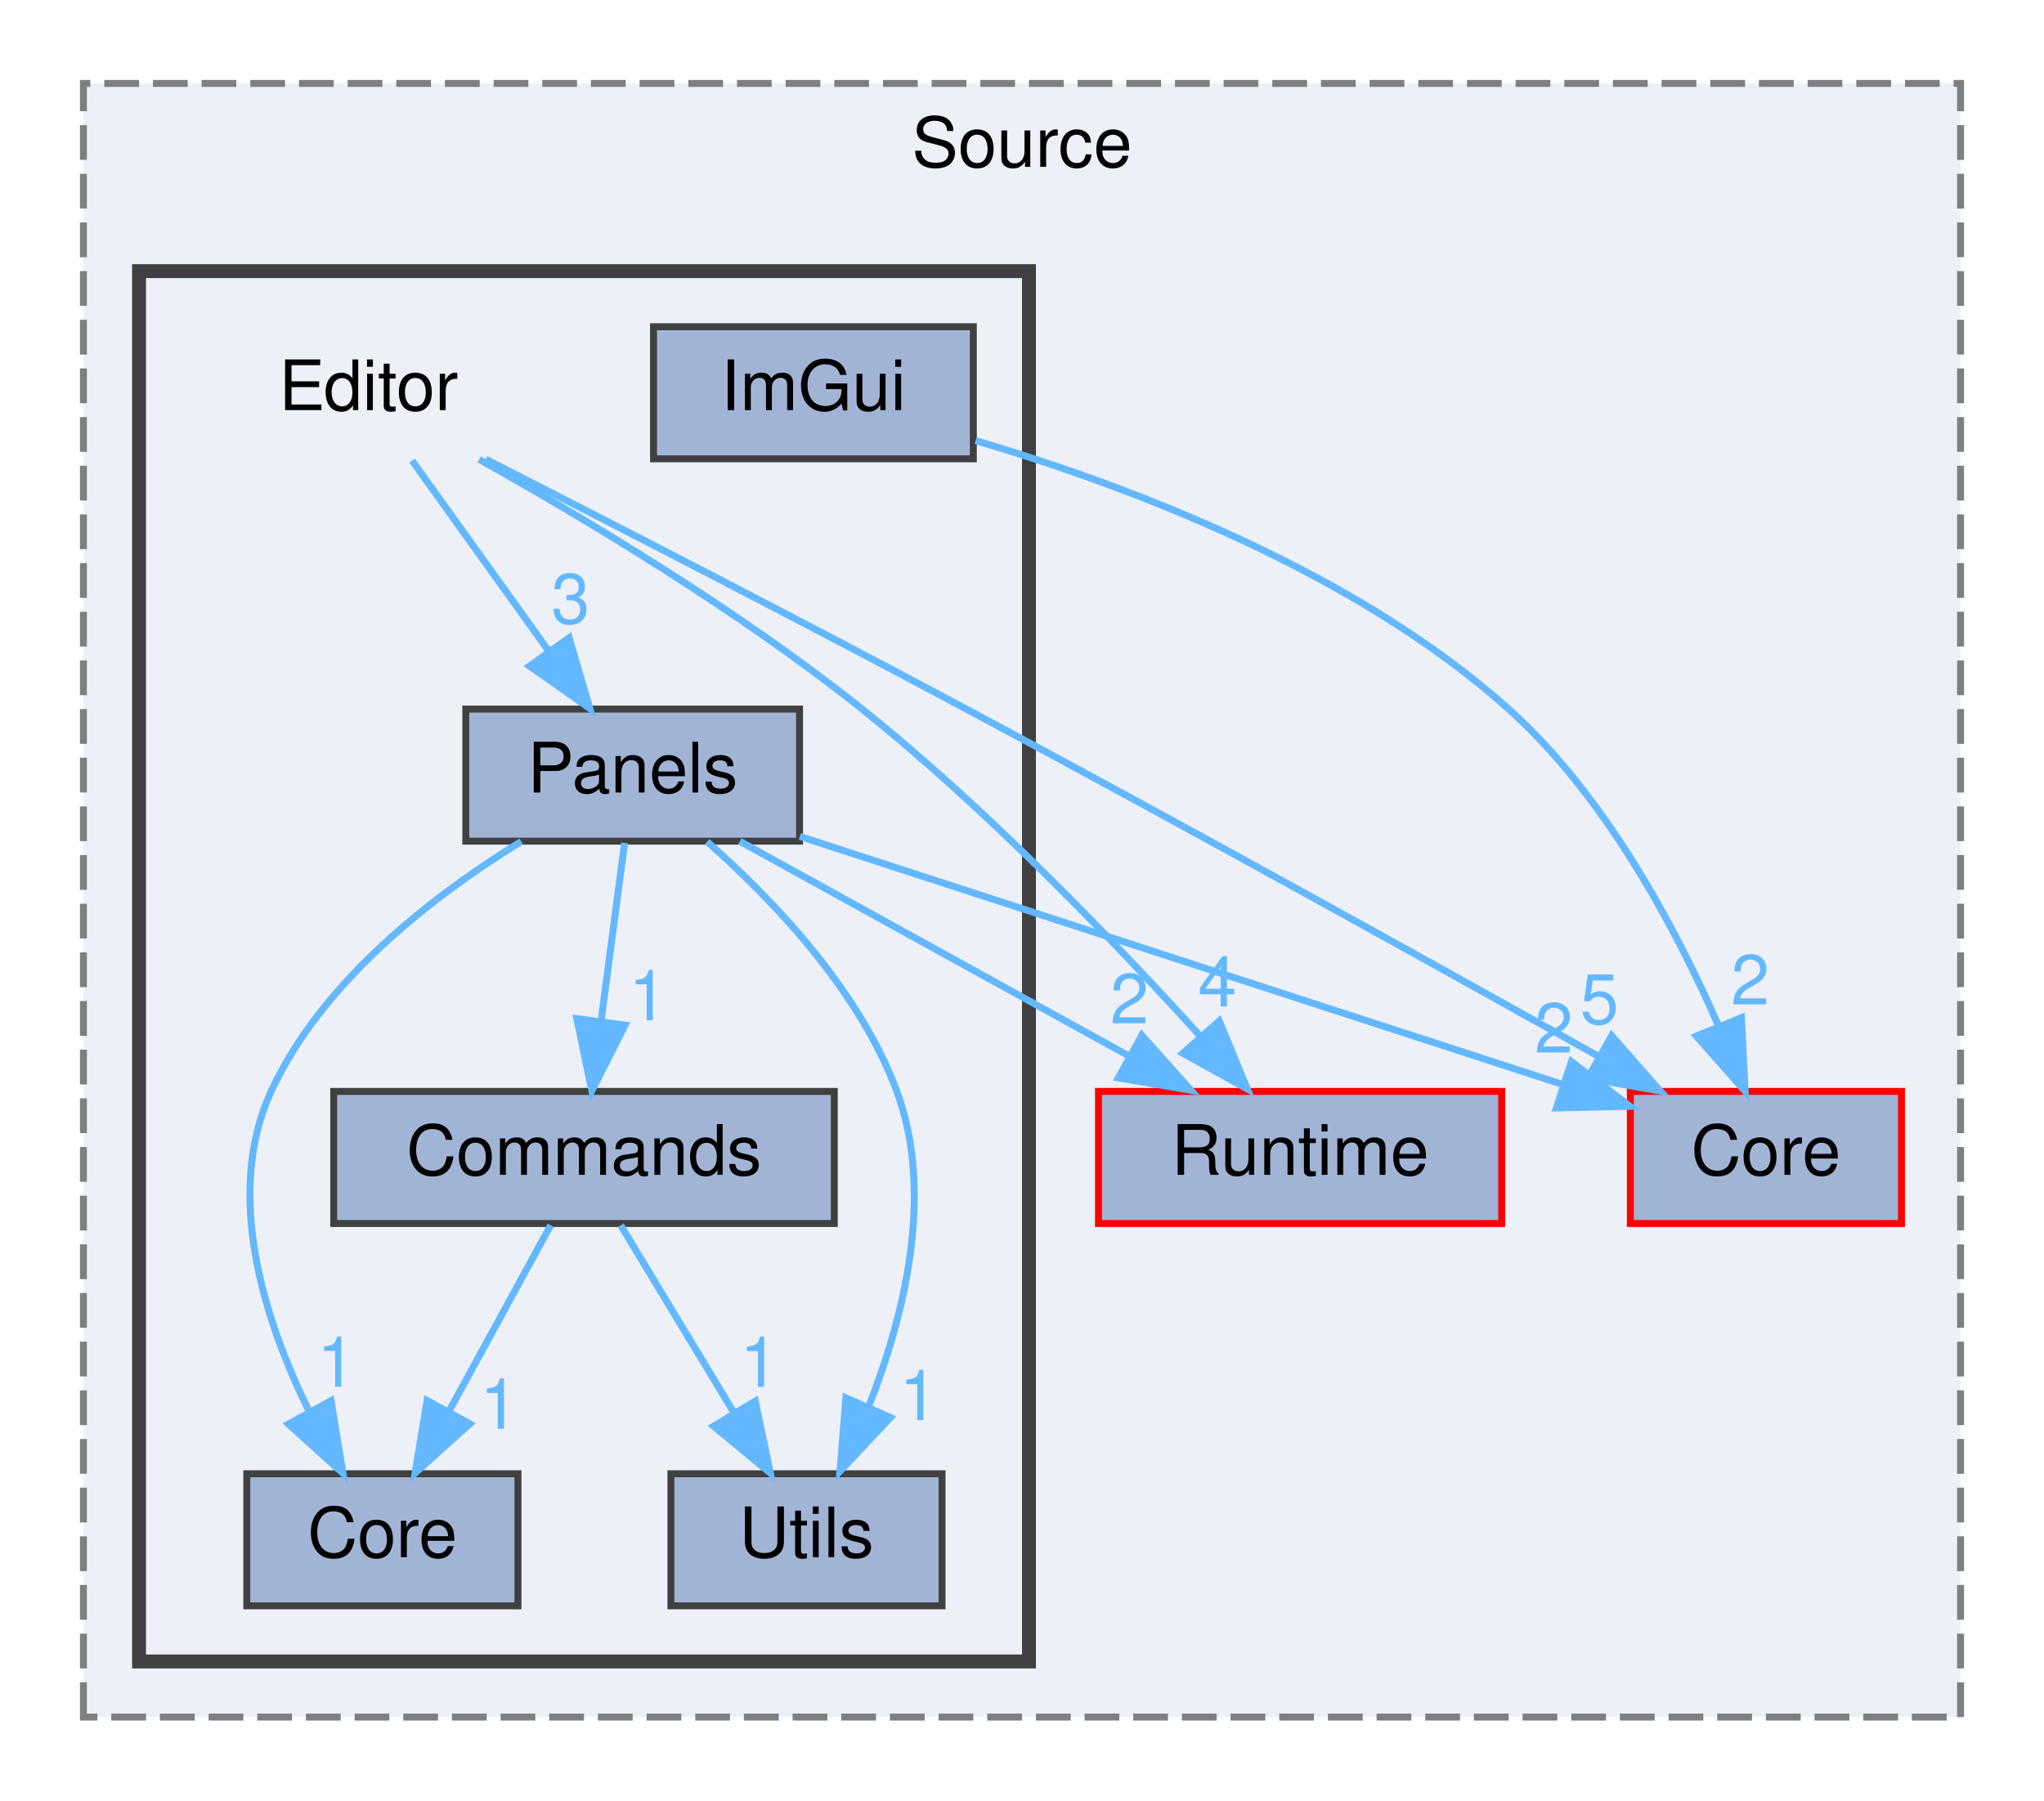
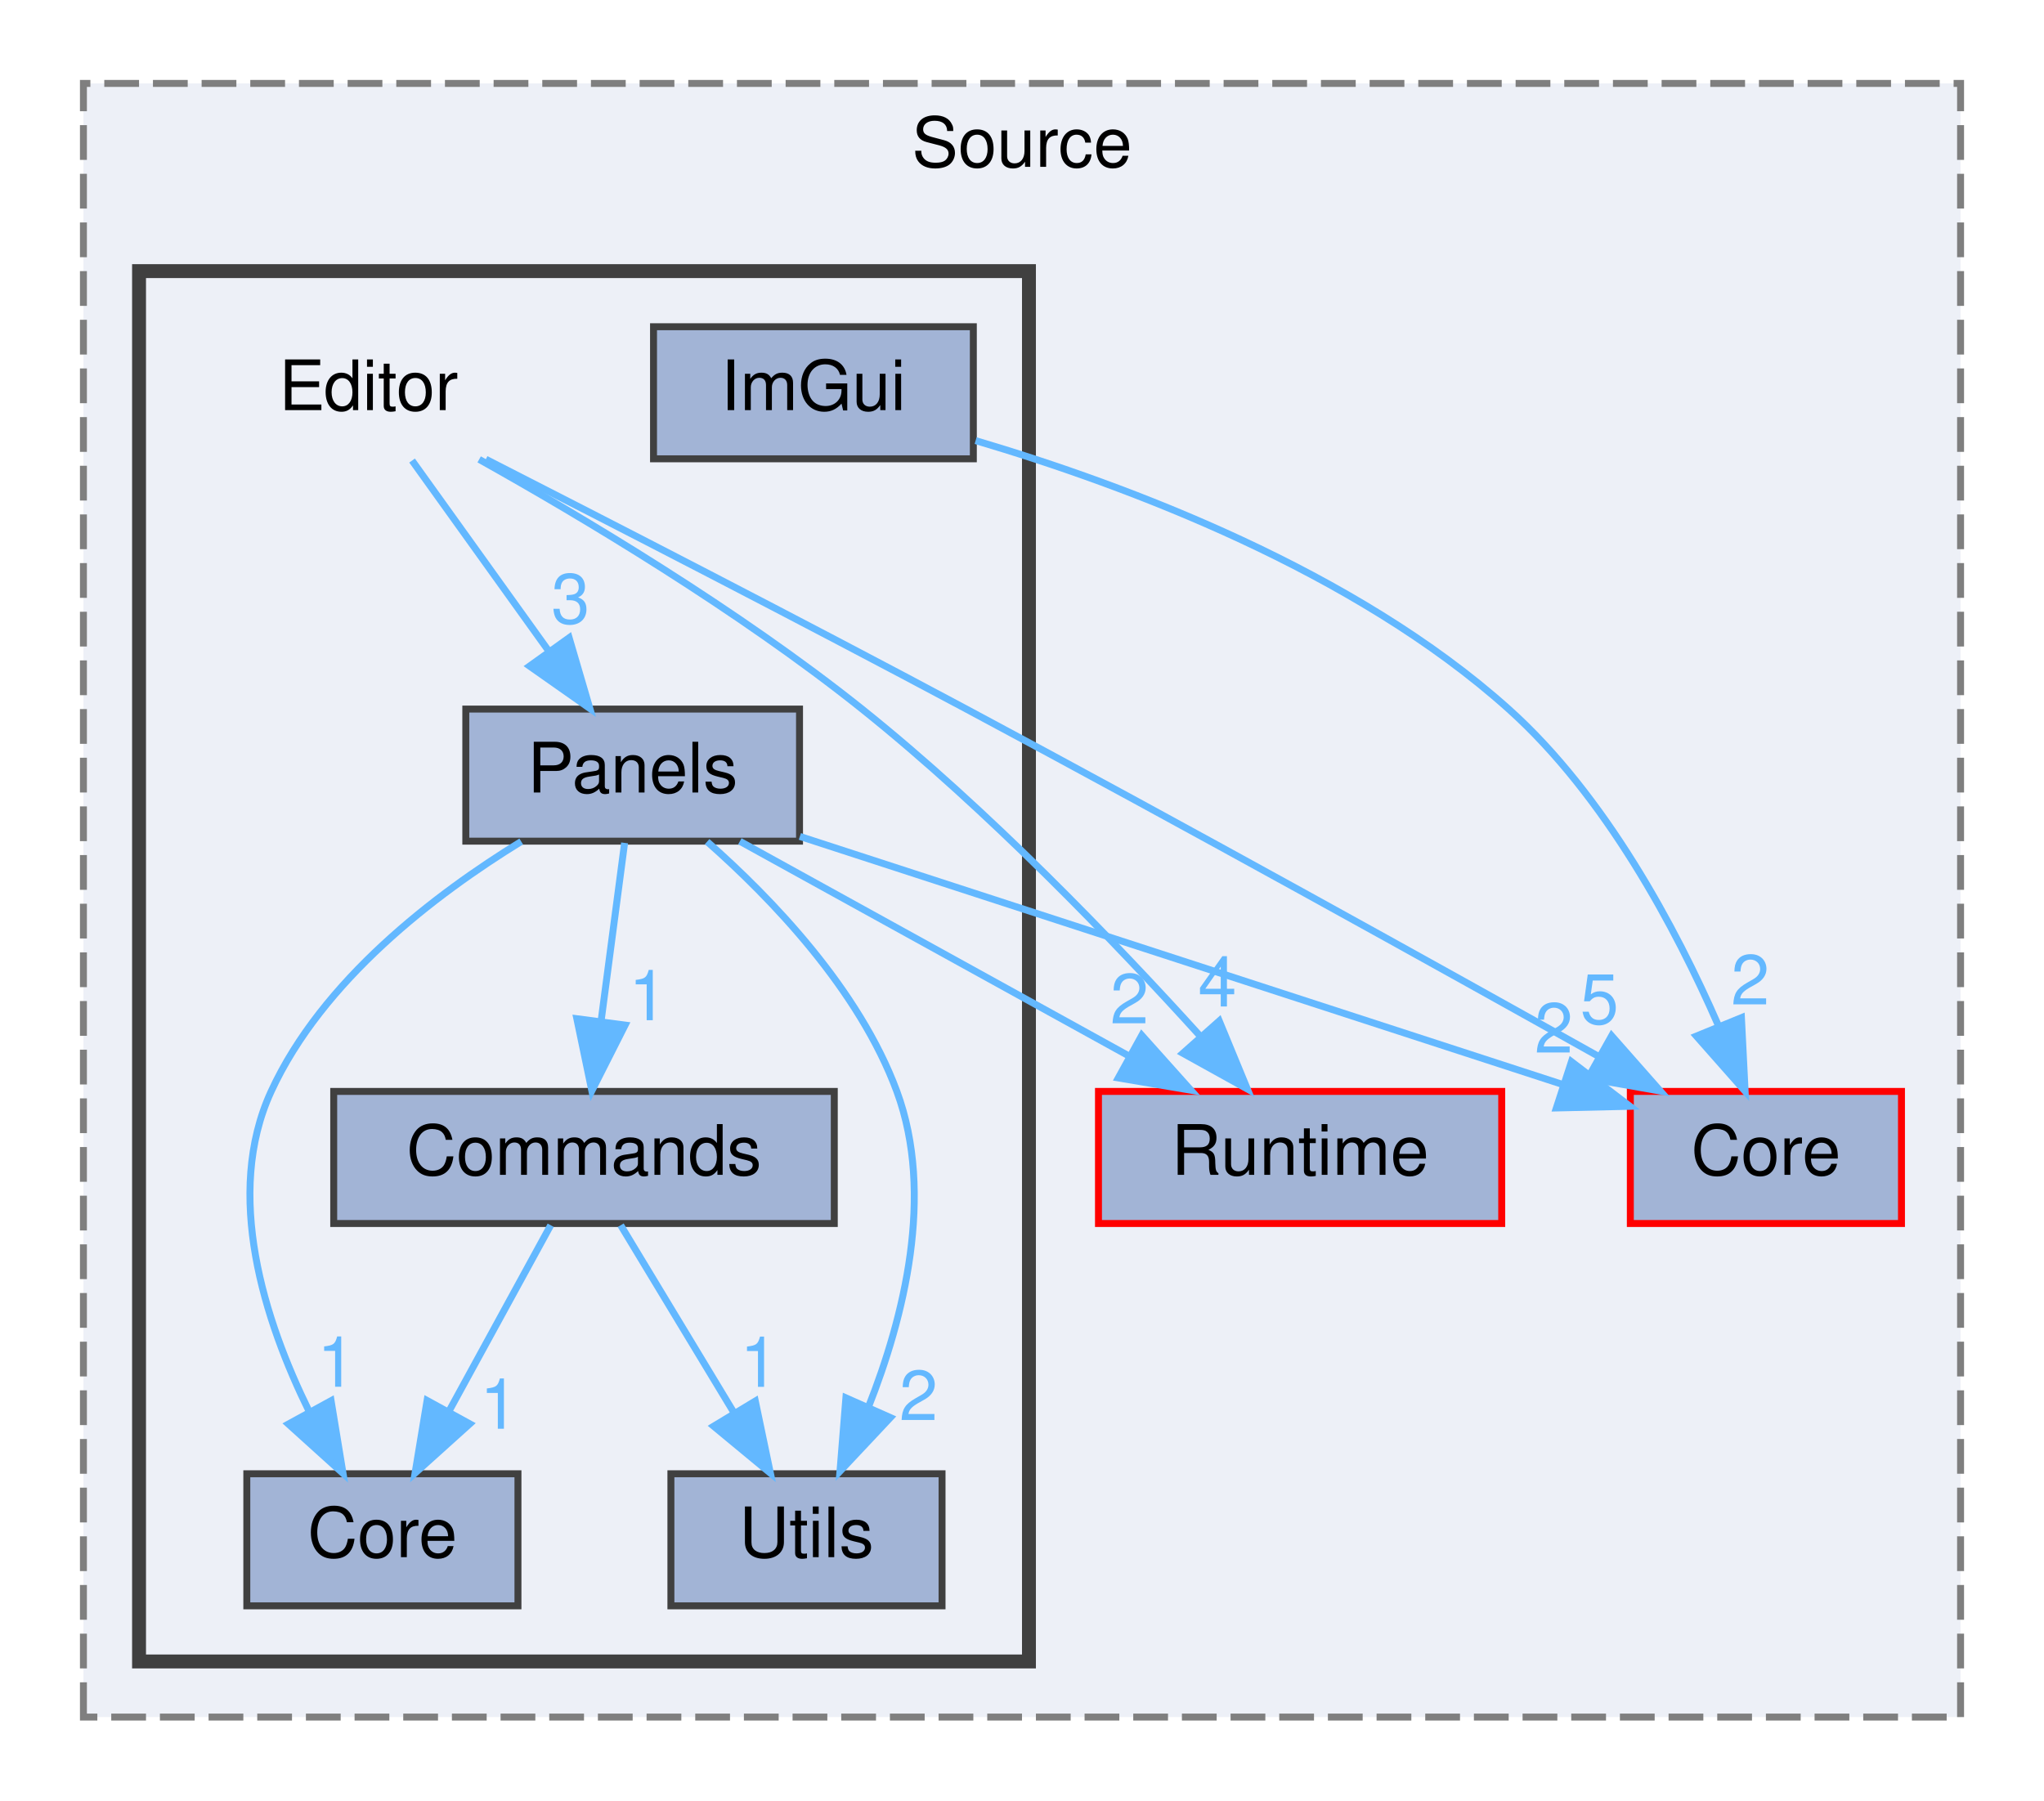
<svg xmlns="http://www.w3.org/2000/svg" xmlns:xlink="http://www.w3.org/1999/xlink" width="294pt" height="259pt" viewBox="0.00 0.00 294.00 259.00">
  <g id="graph0" class="graph" transform="scale(1 1) rotate(0) translate(4 255)">
    <g id="clust1" class="cluster">
      <g id="a_clust1">
        <a xlink:href="dir_9579d1ecb2c7bf48cbe1049c41745cb4.html" target="_top" xlink:title="Source">
          <polygon fill="#edf0f7" stroke="#7f7f7f" stroke-dasharray="5,2" points="8,-8 8,-243 278,-243 278,-8 8,-8" />
          <text text-anchor="middle" x="143" y="-231" font-family="Helvetica,sans-Serif" font-size="10.00">Source</text>
        </a>
      </g>
    </g>
    <g id="clust2" class="cluster">
      <g id="a_clust2">
        <a xlink:href="dir_c6cb6fb3292d721ac39edcf45c3f2a55.html" target="_top">
          <polygon fill="#edf0f7" stroke="#404040" stroke-width="2" points="16,-16 16,-216 144,-216 144,-16 16,-16" />
        </a>
      </g>
    </g>
    <g id="node1" class="node">
      <g id="a_node1">
        <a xlink:href="dir_580d866cebc144d44931193ef5e2059b.html" target="_top" xlink:title="Core">
          <polygon fill="#a2b4d6" stroke="red" points="269.5,-98 230.5,-98 230.5,-79 269.5,-79 269.5,-98" />
          <text text-anchor="middle" x="250" y="-86" font-family="Helvetica,sans-Serif" font-size="10.00">Core</text>
        </a>
      </g>
    </g>
    <g id="node2" class="node">
      <g id="a_node2">
        <a xlink:href="dir_9f04efef762572853abdf73f62bebfcc.html" target="_top" xlink:title="Runtime">
          <polygon fill="#a2b4d6" stroke="red" points="212,-98 154,-98 154,-79 212,-79 212,-98" />
          <text text-anchor="middle" x="183" y="-86" font-family="Helvetica,sans-Serif" font-size="10.00">Runtime</text>
        </a>
      </g>
    </g>
    <g id="node3" class="node">
      <text text-anchor="middle" x="49" y="-196" font-family="Helvetica,sans-Serif" font-size="10.00">Editor</text>
    </g>
    <g id="edge1" class="edge">
      <g id="a_edge1">
        <a xlink:href="dir_000009_000003.html" target="_top">
          <path fill="none" stroke="#63b8ff" d="M65.88,-188.94C83.27,-180.07 111.13,-165.76 135,-153 166.64,-136.08 202.82,-115.98 226.02,-102.99" />
          <polygon fill="#63b8ff" stroke="#63b8ff" points="227.81,-106 234.82,-98.05 224.38,-99.89 227.81,-106" />
        </a>
      </g>
      <g id="a_edge1-headlabel">
        <a xlink:href="dir_000009_000003.html" target="_top" xlink:title="5">
          <text text-anchor="middle" x="226.06" y="-107.73" font-family="Helvetica,sans-Serif" font-size="10.00" fill="#63b8ff">5</text>
        </a>
      </g>
    </g>
    <g id="edge2" class="edge">
      <g id="a_edge2">
        <a xlink:href="dir_000009_000030.html" target="_top">
          <path fill="none" stroke="#63b8ff" d="M64.92,-188.92C79.79,-180.6 102.28,-167.17 120,-153 138.08,-138.54 156.46,-119.39 168.67,-105.92" />
          <polygon fill="#63b8ff" stroke="#63b8ff" points="171.37,-108.14 175.41,-98.35 166.14,-103.49 171.37,-108.14" />
        </a>
      </g>
      <g id="a_edge2-headlabel">
        <a xlink:href="dir_000009_000030.html" target="_top" xlink:title="4">
          <text text-anchor="middle" x="171.1" y="-110.22" font-family="Helvetica,sans-Serif" font-size="10.00" fill="#63b8ff">4</text>
        </a>
      </g>
    </g>
    <g id="node7" class="node">
      <g id="a_node7">
        <a xlink:href="dir_bcba414dde695aa9b94bbe05564e6e5d.html" target="_top" xlink:title="Panels">
          <polygon fill="#a2b4d6" stroke="#404040" points="111,-153 63,-153 63,-134 111,-134 111,-153" />
          <text text-anchor="middle" x="87" y="-141" font-family="Helvetica,sans-Serif" font-size="10.00">Panels</text>
        </a>
      </g>
    </g>
    <g id="edge3" class="edge">
      <g id="a_edge3">
        <a xlink:href="dir_000009_000024.html" target="_top">
          <path fill="none" stroke="#63b8ff" d="M55.27,-188.75C60.59,-181.34 68.36,-170.5 74.88,-161.41" />
          <polygon fill="#63b8ff" stroke="#63b8ff" points="77.86,-163.26 80.84,-153.09 72.17,-159.18 77.86,-163.26" />
        </a>
      </g>
      <g id="a_edge3-headlabel">
        <a xlink:href="dir_000009_000024.html" target="_top" xlink:title="3">
          <text text-anchor="middle" x="78.07" y="-165.33" font-family="Helvetica,sans-Serif" font-size="10.00" fill="#63b8ff">3</text>
        </a>
      </g>
    </g>
    <g id="node4" class="node">
      <g id="a_node4">
        <a xlink:href="dir_4211c0e63637b7627ec0c685c2cd5e93.html" target="_top" xlink:title="Commands">
          <polygon fill="#a2b4d6" stroke="#404040" points="116,-98 44,-98 44,-79 116,-79 116,-98" />
          <text text-anchor="middle" x="80" y="-86" font-family="Helvetica,sans-Serif" font-size="10.00">Commands</text>
        </a>
      </g>
    </g>
    <g id="node5" class="node">
      <g id="a_node5">
        <a xlink:href="dir_158d6f7ff44d6791d8d784a86ee0a375.html" target="_top" xlink:title="Core">
          <polygon fill="#a2b4d6" stroke="#404040" points="70.5,-43 31.5,-43 31.5,-24 70.5,-24 70.5,-43" />
          <text text-anchor="middle" x="51" y="-31" font-family="Helvetica,sans-Serif" font-size="10.00">Core</text>
        </a>
      </g>
    </g>
    <g id="edge5" class="edge">
      <g id="a_edge5">
        <a xlink:href="dir_000000_000004.html" target="_top">
          <path fill="none" stroke="#63b8ff" d="M75.21,-78.75C71.24,-71.49 65.47,-60.95 60.57,-51.98" />
          <polygon fill="#63b8ff" stroke="#63b8ff" points="63.57,-50.18 55.7,-43.09 57.43,-53.54 63.57,-50.18" />
        </a>
      </g>
      <g id="a_edge5-headlabel">
        <a xlink:href="dir_000000_000004.html" target="_top" xlink:title="1">
          <text text-anchor="middle" x="67.79" y="-49.47" font-family="Helvetica,sans-Serif" font-size="10.00" fill="#63b8ff">1</text>
        </a>
      </g>
    </g>
    <g id="node8" class="node">
      <g id="a_node8">
        <a xlink:href="dir_081b3def49d6dcff92d2057173091811.html" target="_top" xlink:title="Utils">
          <polygon fill="#a2b4d6" stroke="#404040" points="131.5,-43 92.5,-43 92.5,-24 131.5,-24 131.5,-43" />
          <text text-anchor="middle" x="112" y="-31" font-family="Helvetica,sans-Serif" font-size="10.00">Utils</text>
        </a>
      </g>
    </g>
    <g id="edge4" class="edge">
      <g id="a_edge4">
        <a xlink:href="dir_000000_000035.html" target="_top">
          <path fill="none" stroke="#63b8ff" d="M85.28,-78.75C89.71,-71.42 96.16,-60.73 101.62,-51.7" />
          <polygon fill="#63b8ff" stroke="#63b8ff" points="104.64,-53.46 106.81,-43.09 98.65,-49.84 104.64,-53.46" />
        </a>
      </g>
      <g id="a_edge4-headlabel">
        <a xlink:href="dir_000000_000035.html" target="_top" xlink:title="1">
          <text text-anchor="middle" x="105.21" y="-55.5" font-family="Helvetica,sans-Serif" font-size="10.00" fill="#63b8ff">1</text>
        </a>
      </g>
    </g>
    <g id="node6" class="node">
      <g id="a_node6">
        <a xlink:href="dir_22289c9afc80c11c6d0f8e03d47699e8.html" target="_top" xlink:title="ImGui">
          <polygon fill="#a2b4d6" stroke="#404040" points="136,-208 90,-208 90,-189 136,-189 136,-208" />
          <text text-anchor="middle" x="113" y="-196" font-family="Helvetica,sans-Serif" font-size="10.00">ImGui</text>
        </a>
      </g>
    </g>
    <g id="edge6" class="edge">
      <g id="a_edge6">
        <a xlink:href="dir_000016_000003.html" target="_top">
          <path fill="none" stroke="#63b8ff" d="M136.33,-191.62C158.21,-185.14 190.79,-172.92 213,-153 226.93,-140.51 237.04,-121.5 243.14,-107.53" />
          <polygon fill="#63b8ff" stroke="#63b8ff" points="246.48,-108.61 247.01,-98.02 240,-105.96 246.48,-108.61" />
        </a>
      </g>
      <g id="a_edge6-headlabel">
        <a xlink:href="dir_000016_000003.html" target="_top" xlink:title="2">
          <text text-anchor="middle" x="247.75" y="-110.51" font-family="Helvetica,sans-Serif" font-size="10.00" fill="#63b8ff">2</text>
        </a>
      </g>
    </g>
-     <g id="edge7" class="edge">
-       <g id="a_edge7">
+     <g id="edge8" class="edge">
+       <g id="a_edge8">
        <a xlink:href="dir_000024_000003.html" target="_top">
          <path fill="none" stroke="#63b8ff" d="M111.05,-134.68C140.17,-125.21 189.2,-109.27 220.55,-99.07" />
          <polygon fill="#63b8ff" stroke="#63b8ff" points="222.03,-102.28 230.45,-95.86 219.86,-95.62 222.03,-102.28" />
        </a>
      </g>
-       <g id="a_edge7-headlabel">
+       <g id="a_edge8-headlabel">
        <a xlink:href="dir_000024_000003.html" target="_top" xlink:title="2">
          <text text-anchor="middle" x="219.49" y="-103.59" font-family="Helvetica,sans-Serif" font-size="10.00" fill="#63b8ff">2</text>
        </a>
      </g>
    </g>
-     <g id="edge8" class="edge">
-       <g id="a_edge8">
+     <g id="edge9" class="edge">
+       <g id="a_edge9">
        <a xlink:href="dir_000024_000030.html" target="_top">
          <path fill="none" stroke="#63b8ff" d="M102.42,-133.98C117.45,-125.69 140.54,-112.94 158.16,-103.22" />
          <polygon fill="#63b8ff" stroke="#63b8ff" points="160.23,-106.07 167.3,-98.17 156.85,-99.94 160.23,-106.07" />
        </a>
      </g>
-       <g id="a_edge8-headlabel">
+       <g id="a_edge9-headlabel">
        <a xlink:href="dir_000024_000030.html" target="_top" xlink:title="2">
          <text text-anchor="middle" x="158.46" y="-107.79" font-family="Helvetica,sans-Serif" font-size="10.00" fill="#63b8ff">2</text>
        </a>
      </g>
    </g>
    <g id="edge10" class="edge">
      <g id="a_edge10">
        <a xlink:href="dir_000024_000000.html" target="_top">
          <path fill="none" stroke="#63b8ff" d="M85.84,-133.75C84.93,-126.8 83.61,-116.85 82.46,-108.13" />
          <polygon fill="#63b8ff" stroke="#63b8ff" points="85.91,-107.54 81.13,-98.09 78.97,-108.46 85.91,-107.54" />
        </a>
      </g>
      <g id="a_edge10-headlabel">
        <a xlink:href="dir_000024_000000.html" target="_top" xlink:title="1">
          <text text-anchor="middle" x="89.2" y="-108.24" font-family="Helvetica,sans-Serif" font-size="10.00" fill="#63b8ff">1</text>
        </a>
      </g>
    </g>
    <g id="edge11" class="edge">
      <g id="a_edge11">
        <a xlink:href="dir_000024_000004.html" target="_top">
          <path fill="none" stroke="#63b8ff" d="M70.97,-133.95C58.59,-126.35 42.35,-113.97 35,-98 28.18,-83.19 34.03,-65.04 40.48,-51.94" />
          <polygon fill="#63b8ff" stroke="#63b8ff" points="43.62,-53.51 45.34,-43.05 37.48,-50.15 43.62,-53.51" />
        </a>
      </g>
      <g id="a_edge11-headlabel">
        <a xlink:href="dir_000024_000004.html" target="_top" xlink:title="1">
          <text text-anchor="middle" x="44.39" y="-55.52" font-family="Helvetica,sans-Serif" font-size="10.00" fill="#63b8ff">1</text>
        </a>
      </g>
    </g>
-     <g id="edge9" class="edge">
-       <g id="a_edge9">
+     <g id="edge7" class="edge">
+       <g id="a_edge7">
        <a xlink:href="dir_000024_000035.html" target="_top">
          <path fill="none" stroke="#63b8ff" d="M97.71,-133.93C106.93,-125.8 119.59,-112.68 125,-98 130.47,-83.17 126.02,-65.5 120.9,-52.57" />
          <polygon fill="#63b8ff" stroke="#63b8ff" points="124.07,-51.08 116.82,-43.36 117.67,-53.92 124.07,-51.08" />
        </a>
      </g>
-       <g id="a_edge9-headlabel">
-         <a xlink:href="dir_000024_000035.html" target="_top" xlink:title="1">
-           <text text-anchor="middle" x="128.12" y="-50.72" font-family="Helvetica,sans-Serif" font-size="10.00" fill="#63b8ff">1</text>
+       <g id="a_edge7-headlabel">
+         <a xlink:href="dir_000024_000035.html" target="_top" xlink:title="2">
+           <text text-anchor="middle" x="128.12" y="-50.72" font-family="Helvetica,sans-Serif" font-size="10.00" fill="#63b8ff">2</text>
        </a>
      </g>
    </g>
  </g>
</svg>
